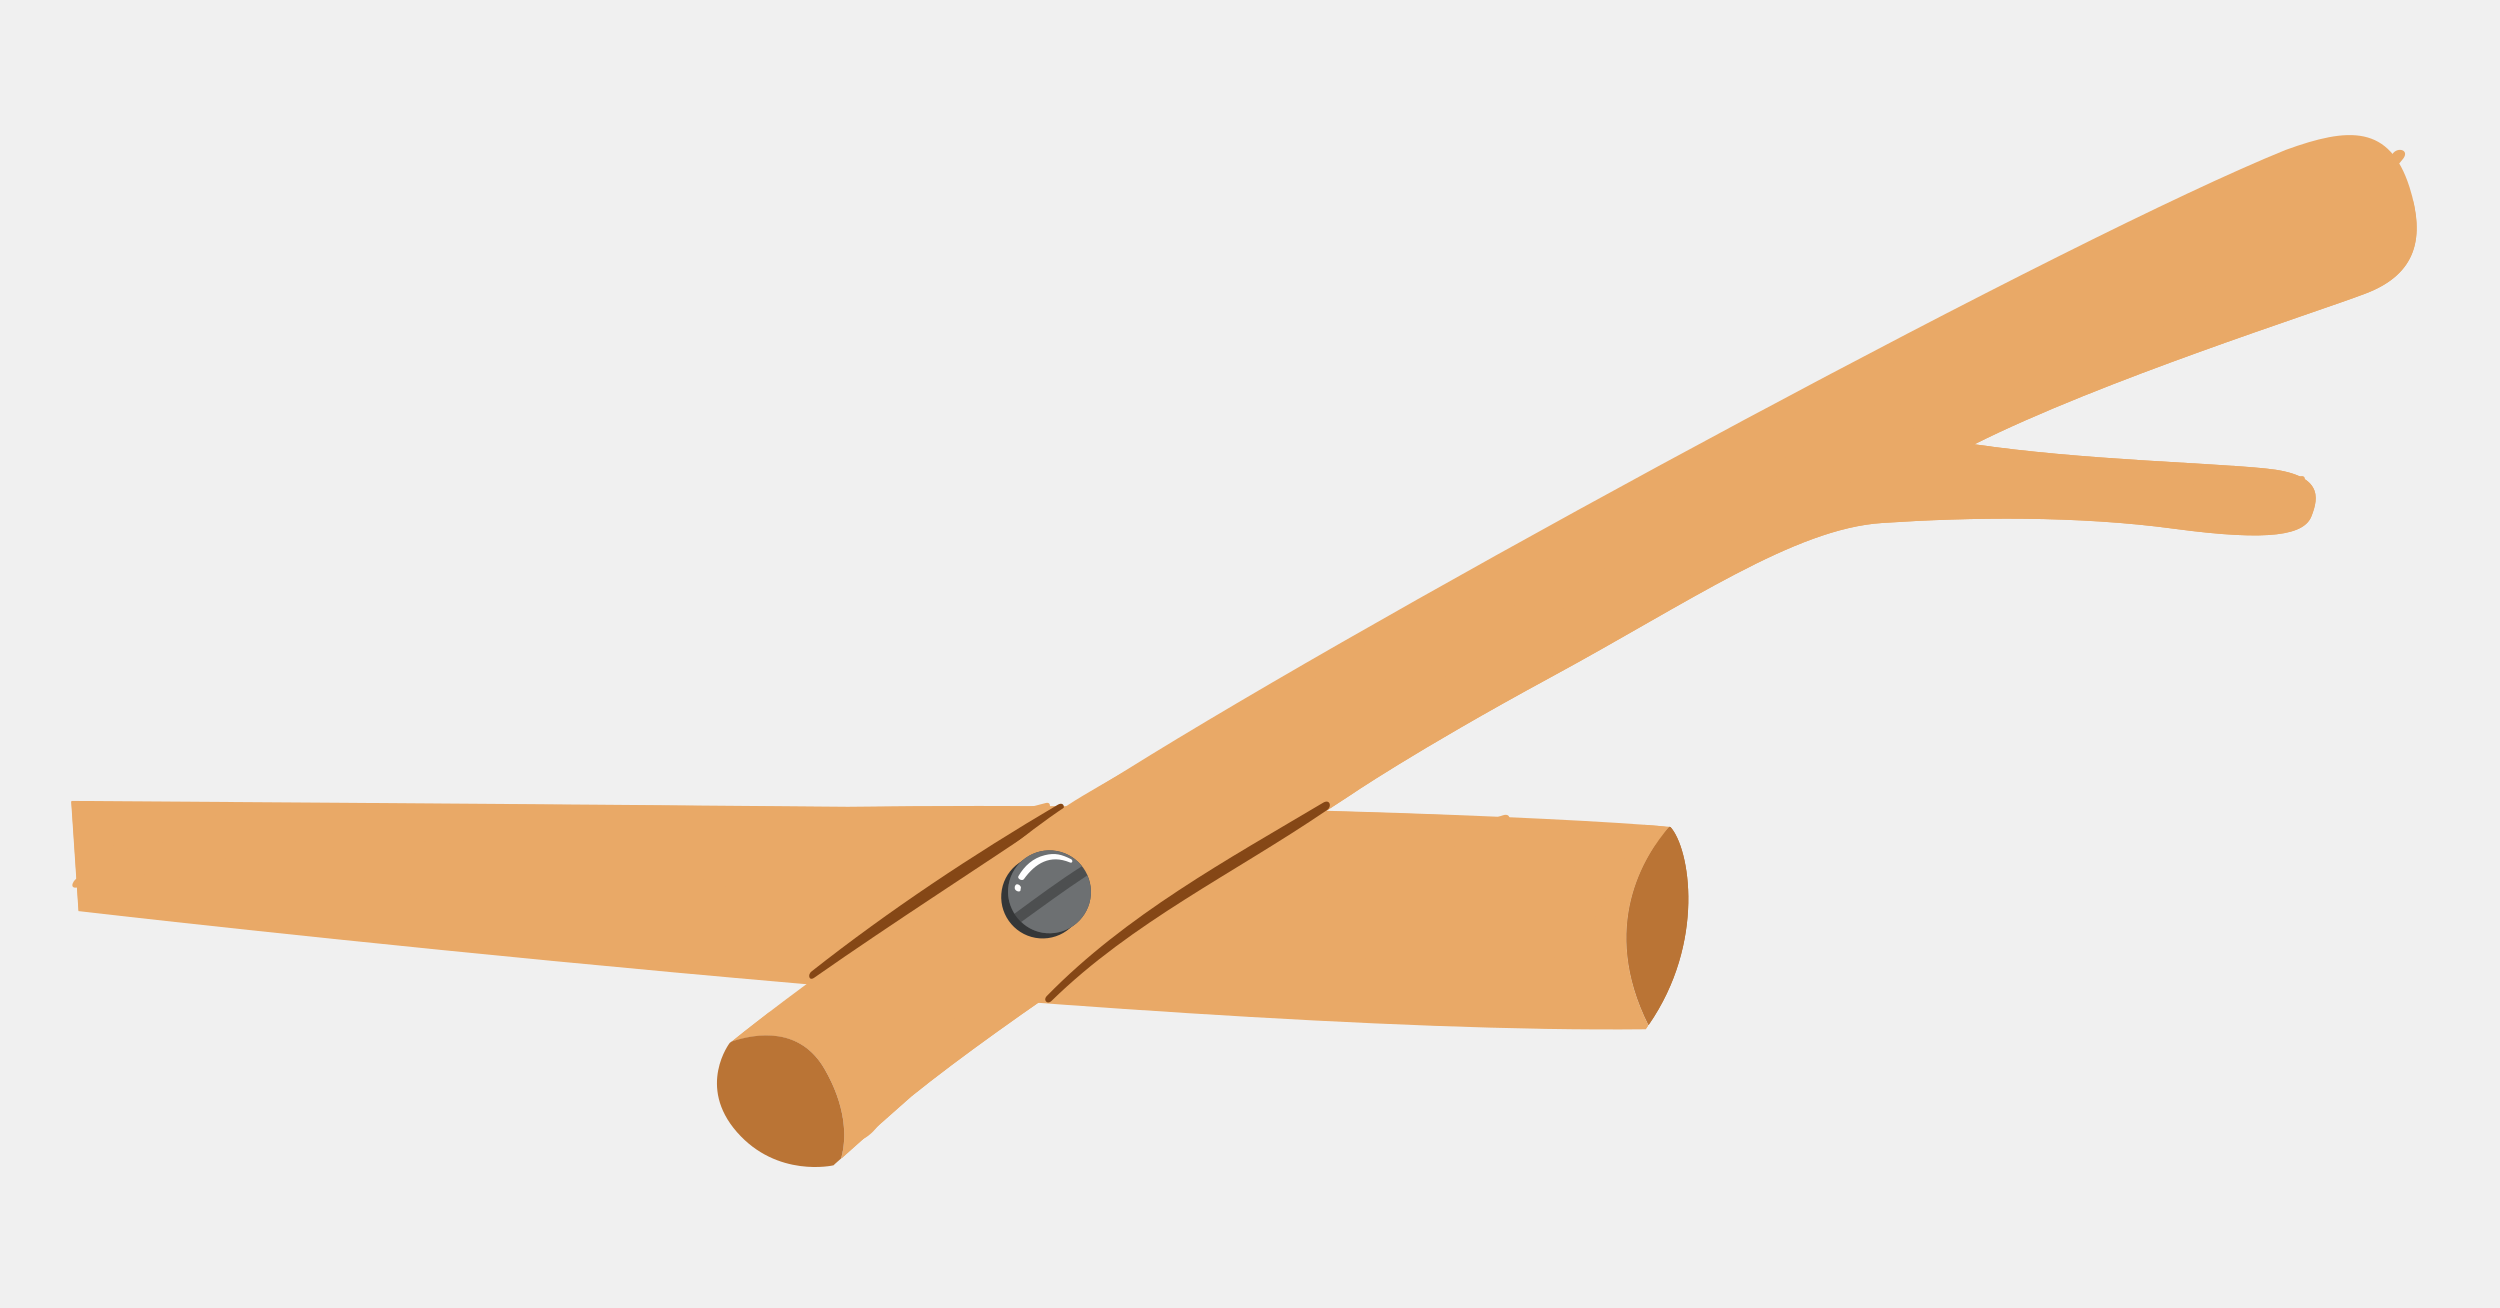
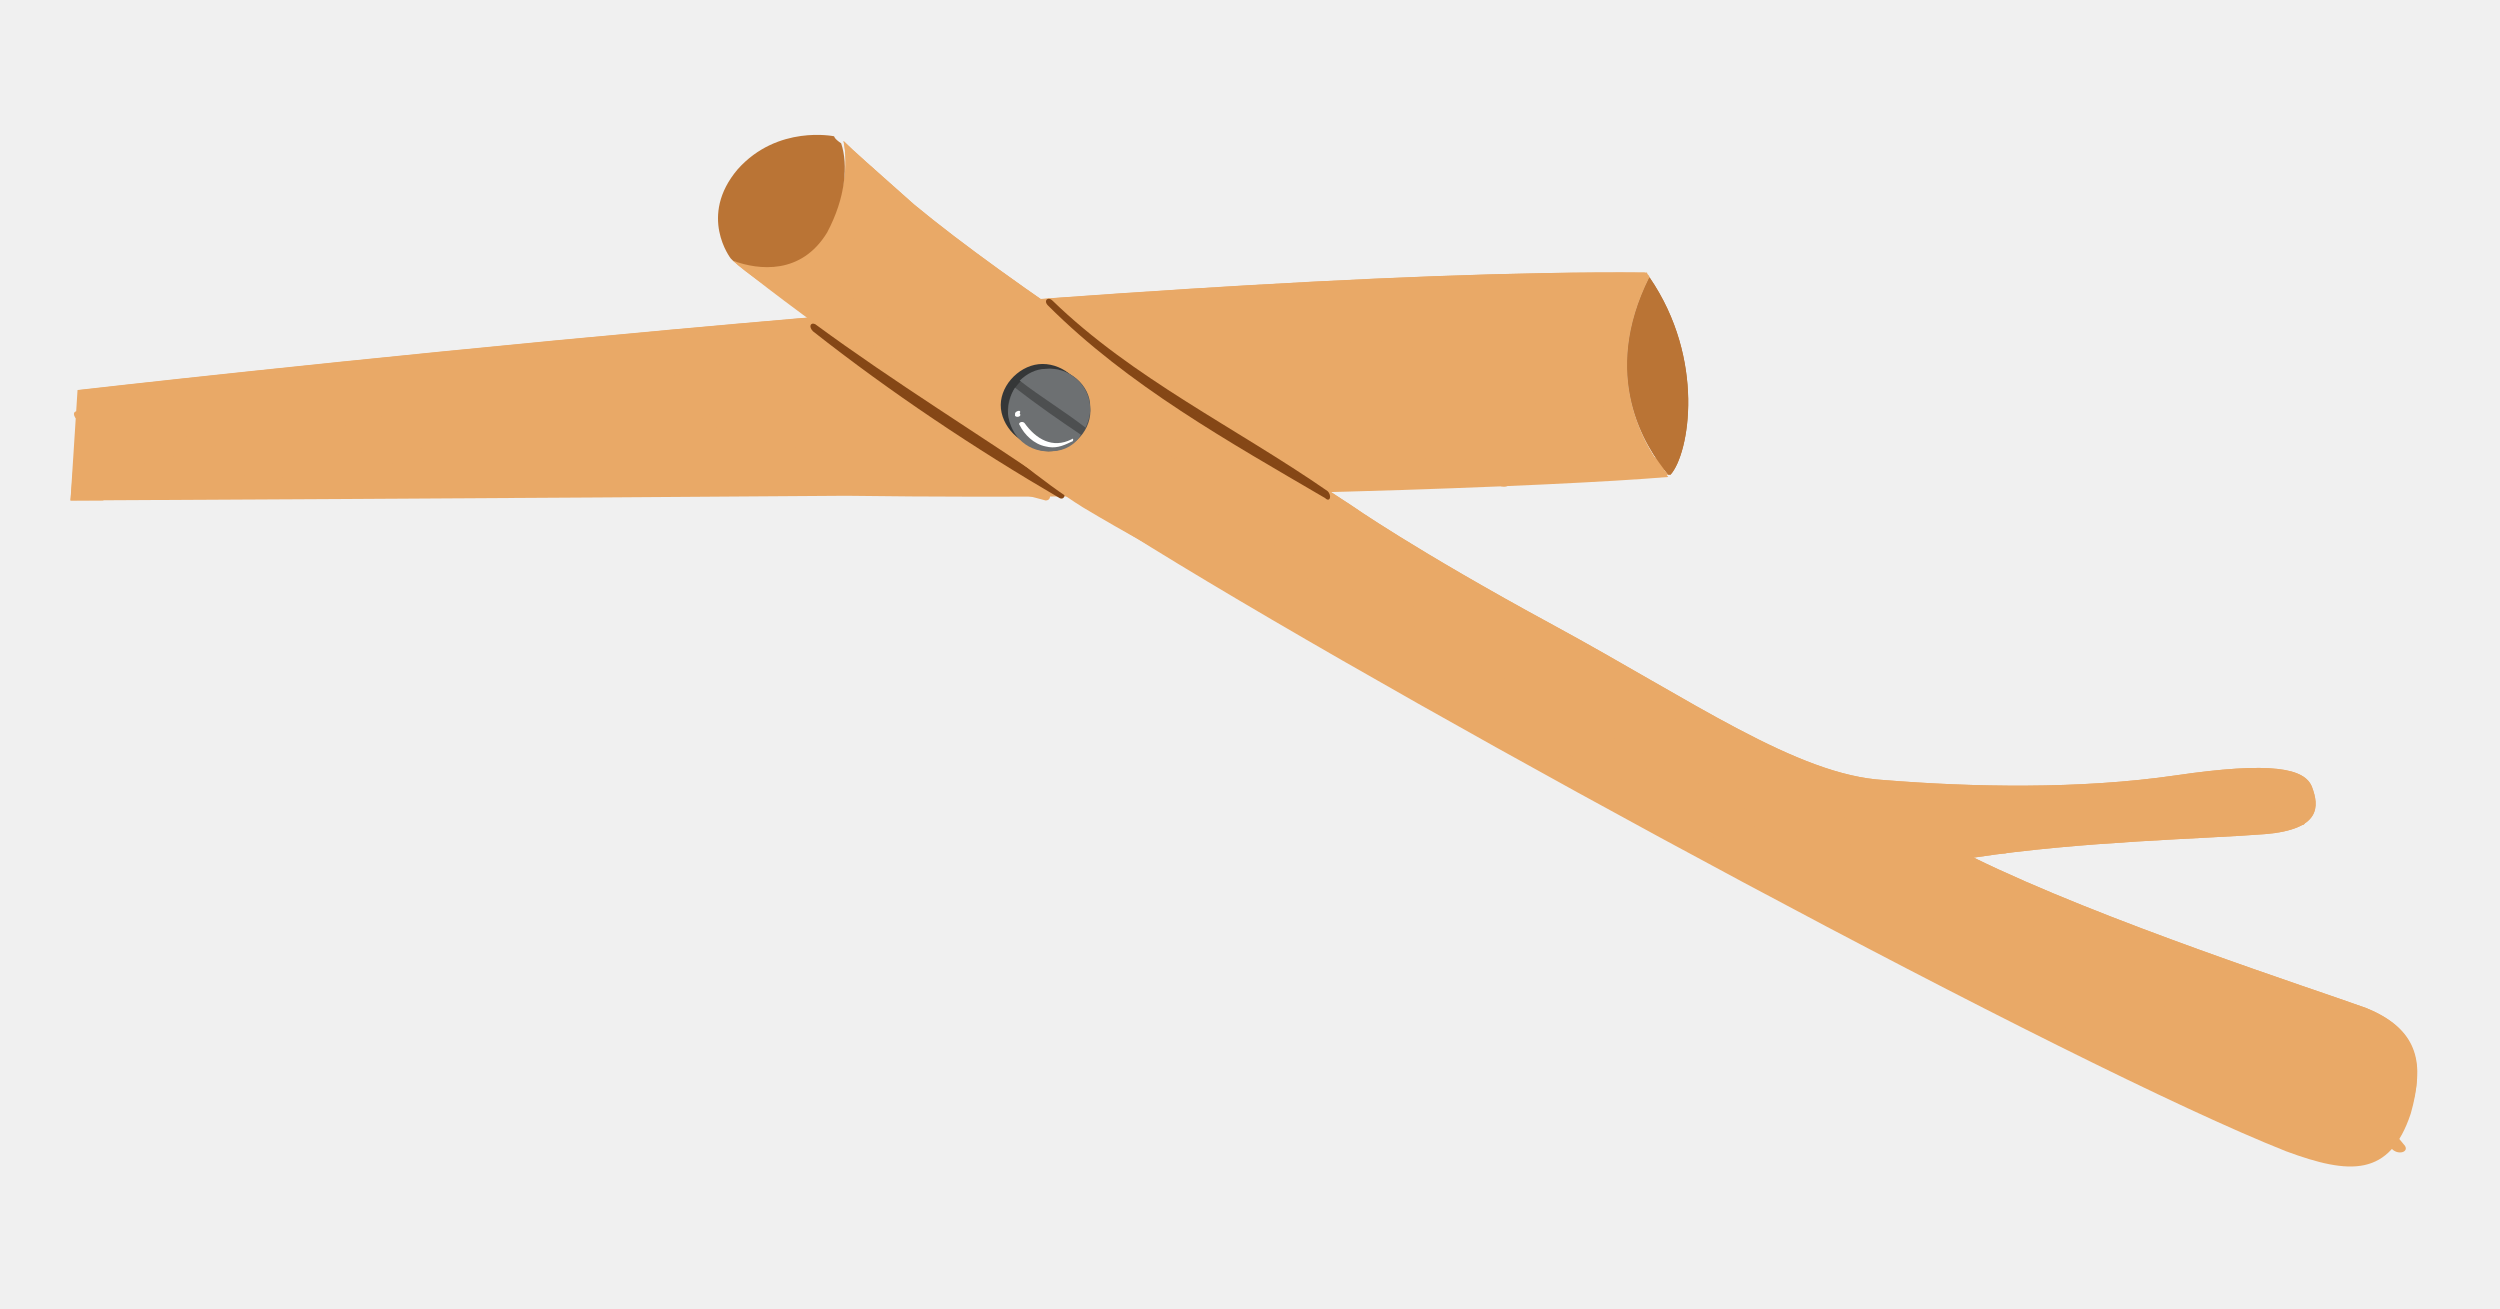
- <svg xmlns="http://www.w3.org/2000/svg" version="1.1" id="Capa_1" x="0px" y="0px" viewBox="0 0 106.41 55.67" style="enable-background:new 0 0 106.41 55.67;" xml:space="preserve">
+ <svg xmlns="http://www.w3.org/2000/svg" version="1.1" id="Capa_1" x="0px" y="0px" viewBox="0 0 106.4 55.7" style="enable-background:new 0 0 106.4 55.7;" xml:space="preserve">
  <style type="text/css">
	.st0{fill:#E9A967;}
	.st1{fill:#BA7435;}
	.st2{fill:#854716;}
	.st3{fill:#353738;}
	.st4{fill:#4D4F50;}
	.st5{fill:#6D7072;}
	.st6{fill:#FFFFFF;}
</style>
  <g>
    <g>
-       <path class="st0" d="M71.04,35.19c-4.64-0.42-20.16-1.04-34.95-0.85c-13.3-0.12-33.05-0.25-33.05-0.25l0.31,4.66    c0,0,45.25,5.27,66.71,5.03c0.04-0.05,0.06-0.1,0.1-0.15C68.06,39.43,69.98,36.41,71.04,35.19z" />
-       <path class="st1" d="M71.1,35.2c-0.02,0-0.04,0-0.05-0.01c-1.06,1.22-2.98,4.24-0.88,8.44C72.61,40.11,71.93,36.11,71.1,35.2z" />
+       <path class="st0" d="M70.2,11.8c0-0.1-0.1-0.1-0.1-0.2c-21.5-0.2-66.7,5-66.7,5L3,21.3c0,0,19.8-0.1,33-0.2    c14.8,0.2,30.3-0.4,35-0.8C70,19,68.1,16,70.2,11.8z" />
+       <path class="st1" d="M70.2,11.8C68.1,16,70,19,71,20.2c0,0,0,0,0.1,0C71.9,19.3,72.6,15.3,70.2,11.8z" />
      <g>
-         <path class="st0" d="M63.98,34.7c-1.99,0.62-3.71,1.6-5.81,1.89c-2.55,0.36-5.05,0.57-7.61,0.81c-5.45,0.5-10.85,0.33-16.32,0.23     c-2.18-0.04-4.34-0.68-6.52-0.6c-3.1,0.12-6.1,0.54-9.22,0.5c-2.6-0.04-5.09-0.37-7.66-0.74c-2.45-0.35-4.88-1.46-7.37-1.39     c-0.17,0.01-0.41,0.35-0.16,0.36c2.46,0.18,4.83,1.25,7.28,1.61c2.57,0.38,5.07,0.7,7.67,0.7c2.55,0,4.98-0.12,7.51-0.44     c3.31-0.42,6.73,0.53,10.07,0.53c4.92,0.01,9.72,0.31,14.62-0.24c2.52-0.28,5.08-0.51,7.6-0.77c2.16-0.22,3.93-1.27,5.95-1.95     C64.31,35.08,64.37,34.58,63.98,34.7z" />
-         <path class="st0" d="M44.51,34.18c-5.67,1.54-11.45,0.77-17.18,1.66c-3.12,0.49-5.94,0.26-9.05,0.01     c-3.14-0.25-6.23-0.35-9.19-1.6c-0.15-0.06-0.39,0.21-0.21,0.3c2.22,1.18,4.87,1.55,7.34,1.67c3.15,0.15,6.2,0.71,9.35,0.32     c3.12-0.38,6.11-0.47,9.24-0.61c3.23-0.14,6.56-0.38,9.67-1.33C44.69,34.56,44.81,34.1,44.51,34.18z" />
-         <path class="st0" d="M70.38,35.4c-0.85,0.8-2.26,1.02-3.3,1.47c-0.98,0.42-1.82,1.3-2.72,1.85c-2.57,1.59-4.92,1.91-7.84,2.33     c-3.24,0.46-6.26,1.07-9.56,0.81c-3.05-0.25-6.07-0.98-9.12-1.3c-2.96-0.31-5.82-0.89-8.81-1.03c-3.06-0.14-6.03,0.12-9.07-0.29     c-2.79-0.38-5.62-0.48-8.42-0.91c-1.44-0.22-2.88-0.23-4.32-0.52c-1.24-0.25-2.65-0.79-3.89-0.45c-0.19,0.05-0.41,0.46-0.08,0.42     c1.37-0.18,3.21,0.5,4.57,0.78c1.66,0.34,3.45,0.35,5.14,0.54c3.21,0.36,6.41,0.5,9.61,0.88c1.48,0.17,3.08-0.12,4.55-0.15     c1.76-0.03,3.51,0.12,5.26,0.31c3.14,0.33,6.36,0.86,9.47,1.41c2.8,0.49,5.49,0.97,8.34,0.88c3.16-0.11,6.39-0.85,9.54-1.21     c2-0.23,3.84-1.44,5.5-2.46c1.26-0.77,2.42-1.57,3.83-2.06c0.62-0.21,1.18-0.49,1.66-0.95C71.03,35.45,70.69,35.1,70.38,35.4z" />
-         <path class="st0" d="M68.85,43.3c-3.29-3.58-7.4-1.25-11.36-0.39c-0.16,0.03-0.31,0.35-0.07,0.33c1.58-0.17,3.29-0.75,4.84-1.13     c2.54-0.63,4.26-0.09,6.18,1.58C68.64,43.85,69.02,43.49,68.85,43.3z" />
+         <path class="st0" d="M64,20.2c-2-0.7-3.8-1.7-6-2c-2.5-0.3-5.1-0.5-7.6-0.8c-4.9-0.6-9.7-0.2-14.6-0.2c-3.3,0-6.8,0.9-10.1,0.5     c-2.5-0.3-5-0.4-7.5-0.4c-2.6,0-5.1,0.3-7.7,0.7c-2.4,0.4-4.8,1.4-7.3,1.6c-0.2,0,0,0.4,0.2,0.4c2.5,0.1,4.9-1,7.4-1.4     c2.6-0.4,5.1-0.7,7.7-0.7c3.1,0,6.1,0.4,9.2,0.5c2.2,0.1,4.3-0.6,6.5-0.6c5.5-0.1,10.9-0.3,16.3,0.2c2.6,0.2,5.1,0.5,7.6,0.8     c2.1,0.3,3.8,1.3,5.8,1.9C64.4,20.8,64.3,20.3,64,20.2z" />
+         <path class="st0" d="M44.5,20.8c-3.1-1-6.4-1.2-9.7-1.3c-3.1-0.1-6.1-0.2-9.2-0.6c-3.2-0.4-6.2,0.2-9.4,0.3     c-2.5,0.1-5.1,0.5-7.3,1.7c-0.2,0.1,0.1,0.4,0.2,0.3c3-1.2,6-1.3,9.2-1.6c3.1-0.2,5.9-0.5,9,0c5.7,0.9,11.5,0.1,17.2,1.7     C44.8,21.3,44.7,20.9,44.5,20.8z" />
+         <path class="st0" d="M70.7,19.7c-0.5-0.5-1-0.7-1.7-1c-1.4-0.5-2.6-1.3-3.8-2.1c-1.7-1-3.5-2.2-5.5-2.5c-3.2-0.4-6.4-1.1-9.5-1.2     c-2.9-0.1-5.5,0.4-8.3,0.9c-3.1,0.5-6.3,1.1-9.5,1.4c-1.7,0.2-3.5,0.3-5.3,0.3c-1.5,0-3.1-0.3-4.5-0.2c-3.2,0.4-6.4,0.5-9.6,0.9     c-1.7,0.2-3.5,0.2-5.1,0.5c-1.4,0.3-3.2,1-4.6,0.8c-0.3,0-0.1,0.4,0.1,0.4c1.2,0.3,2.6-0.2,3.9-0.5c1.4-0.3,2.9-0.3,4.3-0.5     c2.8-0.4,5.6-0.5,8.4-0.9c3-0.4,6-0.2,9.1-0.3c3-0.1,5.9-0.7,8.8-1c3-0.3,6.1-1,9.1-1.3c3.3-0.3,6.3,0.4,9.6,0.8     c2.9,0.4,5.3,0.7,7.8,2.3c0.9,0.5,1.7,1.4,2.7,1.8c1,0.5,2.5,0.7,3.3,1.5C70.7,20.3,71,20,70.7,19.7z" />
+         <path class="st0" d="M68.4,11.7c-1.9,1.7-3.6,2.2-6.2,1.6c-1.5-0.4-3.3-1-4.8-1.1c-0.2,0-0.1,0.3,0.1,0.3c4,0.9,8.1,3.2,11.4-0.4     C69,11.9,68.6,11.6,68.4,11.7z" />
      </g>
    </g>
    <g>
-       <path class="st0" d="M69.98,35.11c-0.31,0.5-0.6,1.02-0.88,1.54c-0.61,1.15-1.09,2.5-1.95,3.5c-0.81,0.94-2.47,0.86-3.58,0.8    c-1.5-0.09-2.96-0.08-4.45-0.09c-1.54,0-3.98-0.26-2.85-2.32c0.59-1.08,1.78-1.61,2.79-2.21c0.9-0.53,1.76-1.1,2.65-1.63    c-4.92-0.19-11.1-0.34-17.53-0.37c-0.21,0.2-0.41,0.4-0.63,0.59c-1.41,1.22-3.03,2.21-4.64,3.13c-3.23,1.84-6.59,2.58-10.21,1.32    c-0.04-0.01-0.03-0.09-0.03-0.11c0.46-2.33,3.45-2.79,5.39-3.05c1.76-0.23,3.45-0.23,5.23-0.27c1.57-0.04,2.86-0.46,4.05-1.53    c0.03-0.03,0.06-0.05,0.09-0.08c-2.44-0.01-4.9,0-7.35,0.03c-5.04-0.05-11-0.09-16.47-0.13c0.04,0.66,0.13,1.32,0.1,1.84    c-0.03,0.63-0.23,1.18-0.57,1.7c-0.17,0.26-0.64,0.81-1.03,0.63c-1.15-0.54-2.19-0.82-3.47-0.86c-2.85-0.1-5.81,0.05-8.63-0.35    C4.72,37,4.4,35.41,4.4,34.13c-0.88-0.01-1.37-0.01-1.37-0.01l0.31,4.66c0,0,45.25,5.27,66.71,5.03c0.04-0.05,0.06-0.1,0.1-0.15    c-2.1-4.2-0.18-7.22,0.88-8.44C70.74,35.16,70.38,35.14,69.98,35.11z" />
-       <path class="st1" d="M71.1,35.2c-0.02,0-0.04,0-0.05-0.01c-1.06,1.22-2.98,4.24-0.88,8.44C72.61,40.11,71.93,36.11,71.1,35.2z" />
+       <path class="st0" d="M71,20.2c-1.1-1.2-3-4.2-0.9-8.4c0-0.1-0.1-0.1-0.1-0.2c-21.5-0.2-66.7,5-66.7,5L3,21.3c0,0,0.5,0,1.4,0    c0-1.3,0.3-2.9,1.6-3.1c2.8-0.4,5.8-0.2,8.6-0.3c1.3,0,2.3-0.3,3.5-0.9c0.4-0.2,0.9,0.4,1,0.6c0.3,0.5,0.5,1.1,0.6,1.7    c0,0.5-0.1,1.2-0.1,1.8c5.5,0,11.4-0.1,16.5-0.1c2.4,0,4.9,0,7.3,0c0,0-0.1-0.1-0.1-0.1c-1.2-1.1-2.5-1.5-4-1.5    c-1.8,0-3.5,0-5.2-0.3c-1.9-0.3-4.9-0.7-5.4-3c0,0,0-0.1,0-0.1c3.6-1.3,7-0.5,10.2,1.3c1.6,0.9,3.2,1.9,4.6,3.1    c0.2,0.2,0.4,0.4,0.6,0.6c6.4,0,12.6-0.2,17.5-0.4c-0.9-0.5-1.8-1.1-2.7-1.6c-1-0.6-2.2-1.1-2.8-2.2c-1.1-2.1,1.3-2.3,2.8-2.3    c1.5,0,3,0,4.5-0.1c1.1-0.1,2.8-0.1,3.6,0.8c0.9,1,1.3,2.3,1.9,3.5c0.3,0.5,0.6,1,0.9,1.5C70.4,20.3,70.7,20.3,71,20.2z" />
+       <path class="st1" d="M70.2,11.8C68.1,16,70,19,71,20.2c0,0,0,0,0.1,0C71.9,19.3,72.6,15.3,70.2,11.8z" />
    </g>
    <g>
-       <path class="st0" d="M102.56,7.97c-0.85-2.66-2.58-2.57-5.27-1.59c-9.08,3.68-36.3,18.39-48.31,25.75    c-11.24,6.88-17.11,11.61-17.83,12.2c1.08-0.36,2.91-0.62,3.95,1.16c0.89,1.53,0.98,2.89,0.71,3.82c0.38-0.34,1.21-1.08,2.99-2.65    c4.11-3.31,11.41-8.09,18.58-12.75c0,0,2.76-1.9,8.64-5.09c5.89-3.19,10.36-6.32,14.1-6.56c3.74-0.25,8.34-0.31,12.45,0.25    c4.11,0.55,5.52,0.25,5.82-0.55c0.31-0.8,0.49-1.78-1.96-2.02c-2.45-0.25-7.78-0.36-12.39-1.03c5.48-2.74,14.49-5.59,16.66-6.42    C102.87,11.66,103.23,10.1,102.56,7.97z" />
+       <path class="st0" d="M100.7,42.9c-2.2-0.8-11.2-3.7-16.7-6.4c4.6-0.7,9.9-0.8,12.4-1c2.4-0.2,2.3-1.2,2-2    c-0.3-0.8-1.7-1.1-5.8-0.5c-4.1,0.6-8.7,0.5-12.4,0.2c-3.7-0.2-8.2-3.4-14.1-6.6c-5.9-3.2-8.6-5.1-8.6-5.1    c-7.2-4.7-14.5-9.4-18.6-12.8c-1.8-1.6-2.6-2.3-3-2.7C36.1,7,36,8.4,35.1,9.9c-1,1.8-2.9,1.5-3.9,1.2c0.7,0.6,6.6,5.3,17.8,12.2    C61,30.7,88.2,45.4,97.3,49c2.7,1,4.4,1.1,5.3-1.6C103.2,45.3,102.9,43.8,100.7,42.9z" />
    </g>
    <g>
-       <path class="st0" d="M83.19,17.43c-10.92,4.9-20.82,10.67-31.31,17.21c-10.5,6.54-15.05,12.22-16.17,10.15    c-0.6-1.11-1.89-1.55-2.96-1.71c-0.88,0.67-1.41,1.1-1.6,1.25c1.08-0.36,2.91-0.62,3.95,1.16c0.89,1.53,0.98,2.89,0.71,3.82    c0.38-0.34,1.21-1.08,2.99-2.65c4.11-3.31,11.41-8.09,18.58-12.75c0,0,2.76-1.9,8.64-5.09c5.89-3.19,10.36-6.32,14.1-6.56    c3.74-0.25,8.34-0.31,12.45,0.25c4.11,0.55,5.52,0.25,5.82-0.55c0.31-0.8,0.49-1.78-1.96-2.02c-2.45-0.25-7.78-0.36-12.39-1.03    c5.48-2.74,14.49-5.59,16.66-6.42c1.99-0.76,2.46-2.13,2-3.99C100.61,11.72,92.65,13.19,83.19,17.43z" />
+       <path class="st0" d="M102.7,46.9c0.5-1.9,0-3.2-2-4c-2.2-0.8-11.2-3.7-16.7-6.4c4.6-0.7,9.9-0.8,12.4-1c2.4-0.2,2.3-1.2,2-2    c-0.3-0.8-1.7-1.1-5.8-0.5c-4.1,0.6-8.7,0.5-12.4,0.2c-3.7-0.2-8.2-3.4-14.1-6.6c-5.9-3.2-8.6-5.1-8.6-5.1    c-7.2-4.7-14.5-9.4-18.6-12.8c-1.8-1.6-2.6-2.3-3-2.7C36.1,7,36,8.4,35.1,9.9c-1,1.8-2.9,1.5-3.9,1.2c0.2,0.2,0.7,0.6,1.6,1.2    c1.1-0.2,2.4-0.6,3-1.7c1.1-2.1,5.7,3.6,16.2,10.2C62.4,27.3,72.3,33.1,83.2,38C92.7,42.2,100.6,43.7,102.7,46.9z" />
    </g>
-     <path class="st1" d="M35.09,45.49c-1.04-1.78-2.87-1.52-3.95-1.16c-0.05,0.04-0.08,0.06-0.08,0.06s-1.41,1.84,0.31,3.8   c1.71,1.95,4.08,1.42,4.11,1.41c0-0.01,0.05-0.05,0.32-0.29C36.07,48.38,35.98,47.02,35.09,45.49z" />
+     <path class="st1" d="M35.8,6.1c-0.3-0.2-0.3-0.3-0.3-0.3c0,0-2.4-0.5-4.1,1.4c-1.7,2-0.3,3.8-0.3,3.8s0,0,0.1,0.1   c1.1,0.4,2.9,0.6,4-1.2C36,8.4,36.1,7,35.8,6.1z" />
    <g>
-       <path class="st2" d="M56.33,34.16c-4.11,2.44-8.41,4.79-11.77,8.23c-0.18,0.18,0.02,0.39,0.2,0.21c3.44-3.36,7.77-5.43,11.71-8.11    C56.7,34.35,56.62,34,56.33,34.16z" />
-       <path class="st2" d="M45.03,34.25c-3.62,2.13-7.19,4.5-10.49,7.1c-0.17,0.13-0.11,0.42,0.11,0.27c3.46-2.42,7.01-4.68,10.51-7.05    C45.37,34.42,45.3,34.1,45.03,34.25z" />
+       <path class="st2" d="M56.5,20.9c-3.9-2.7-8.3-4.8-11.7-8.1c-0.2-0.2-0.4,0-0.2,0.2c3.4,3.4,7.7,5.8,11.8,8.2    C56.6,21.4,56.7,21.1,56.5,20.9z" />
+       <path class="st2" d="M45.2,20.9c-3.5-2.4-7.1-4.6-10.5-7.1c-0.2-0.1-0.3,0.1-0.1,0.3c3.3,2.6,6.9,5,10.5,7.1    C45.3,21.3,45.4,21,45.2,20.9z" />
    </g>
    <g>
-       <path class="st0" d="M90,9.88C81.46,17.41,70.77,22,61.01,27.72C56,30.66,51,33.45,45.8,36.05c-2.26,1.13-4.32,2.59-6.4,4.01    c-1.8,1.23-3.04,2.68-4.68,4.05c-0.23,0.19-0.04,0.55,0.23,0.35c1.64-1.25,2.86-2.79,4.64-3.94c2.57-1.67,5.02-3.33,7.79-4.69    c5.04-2.46,9.8-5.28,14.63-8.12c9.55-5.6,20.08-9.97,28.33-17.49C90.66,9.94,90.32,9.6,90,9.88z" />
-       <path class="st0" d="M80.28,15.27c-3.67,1.93-6.91,4.48-10.66,6.3c-4.26,2.07-8.46,4.27-12.66,6.46    c-3.67,1.91-7.33,3.74-10.87,5.84c-3.8,2.26-7.02,6.19-11.25,7.67c-0.19,0.07-0.23,0.4,0.02,0.32c1.84-0.55,3.19-1.84,4.74-2.93    c1.87-1.32,3.63-2.75,5.48-4.08c3.64-2.61,7.97-4.42,11.93-6.53c4.38-2.33,8.83-4.56,13.31-6.69c3.55-1.69,6.62-4.15,10.09-5.98    C80.72,15.5,80.61,15.09,80.28,15.27z" />
-       <path class="st0" d="M101.85,6.53c-0.94,1.2-2.86,2.16-4.17,2.92c-1.79,1.05-3.63,2.04-5.42,3.1c-3.34,1.97-6.58,4.1-9.9,6.09    c-3.19,1.9-6.7,3.25-9.93,5.07c-1.48,0.83-2.94,1.67-4.36,2.6c-1.29,0.84-2.22,2-3.45,2.89c-0.17,0.12-0.12,0.39,0.11,0.26    c1.04-0.61,1.83-1.57,2.81-2.26c1.82-1.28,3.82-2.41,5.81-3.42c3.34-1.7,6.76-3.23,9.98-5.16c3.58-2.14,7.07-4.44,10.69-6.53    c2.6-1.5,6.4-2.94,8.28-5.35C102.55,6.38,102.07,6.25,101.85,6.53z" />
-       <path class="st0" d="M97.88,20.28c-3.81,1.07-8.84-0.23-12.54-1.19c-0.15-0.04-0.36,0.26-0.19,0.33c0.76,0.31,1.17,0.59,2.02,0.69    c1.48,0.17,2.91,0.75,4.39,0.76c2.04,0.02,4.41,0.72,6.35-0.18C98.13,20.58,98.22,20.18,97.88,20.28z" />
-       <path class="st0" d="M54.72,34.02c-3.4,1.38-7.6,2.85-10.43,5.26c-1.46,1.25-2.99,2.43-4.24,3.91c-0.7,0.83-1.34,1.67-1.92,2.6    c-0.21,0.34-1.01,2.06-1.48,2.39c-0.14,0.1-0.16,0.42,0.07,0.31c0.7-0.35,0.97-1.17,1.41-1.79c1.56-2.21,3.04-4.37,5.23-6.07    c3.51-2.73,7.56-4.2,11.44-6.24C55,34.28,54.99,33.91,54.72,34.02z" />
+       <path class="st0" d="M90.3,45.2C82.1,37.7,71.6,33.3,62,27.7c-4.8-2.8-9.6-5.7-14.6-8.1c-2.8-1.4-5.2-3-7.8-4.7    c-1.8-1.1-3-2.7-4.6-3.9c-0.3-0.2-0.5,0.2-0.2,0.3c1.6,1.4,2.9,2.8,4.7,4c2.1,1.4,4.1,2.9,6.4,4C51,22,56,24.8,61,27.7    c9.8,5.7,20.5,10.3,29,17.8C90.3,45.8,90.7,45.5,90.3,45.2z" />
+       <path class="st0" d="M80.4,39.8c-3.5-1.8-6.5-4.3-10.1-6c-4.5-2.1-8.9-4.4-13.3-6.7c-4-2.1-8.3-3.9-11.9-6.5    c-1.8-1.3-3.6-2.8-5.5-4.1c-1.6-1.1-2.9-2.4-4.7-2.9c-0.2-0.1-0.2,0.2,0,0.3c4.2,1.5,7.5,5.4,11.2,7.7c3.5,2.1,7.2,3.9,10.9,5.8    c4.2,2.2,8.4,4.4,12.7,6.5c3.8,1.8,7,4.4,10.7,6.3C80.6,40.3,80.7,39.9,80.4,39.8z" />
+       <path class="st0" d="M102.3,48.7c-1.9-2.4-5.7-3.9-8.3-5.4c-3.6-2.1-7.1-4.4-10.7-6.5c-3.2-1.9-6.6-3.5-10-5.2c-2-1-4-2.1-5.8-3.4    c-1-0.7-1.8-1.6-2.8-2.3c-0.2-0.1-0.3,0.1-0.1,0.3c1.2,0.9,2.2,2,3.4,2.9c1.4,0.9,2.9,1.8,4.4,2.6c3.2,1.8,6.7,3.2,9.9,5.1    c3.3,2,6.6,4.1,9.9,6.1c1.8,1.1,3.6,2,5.4,3.1c1.3,0.8,3.2,1.7,4.2,2.9C102.1,49.2,102.6,49,102.3,48.7z" />
+       <path class="st0" d="M97.9,34.7c-1.9-0.9-4.3-0.2-6.3-0.2c-1.5,0-2.9,0.6-4.4,0.8c-0.8,0.1-1.3,0.4-2,0.7c-0.2,0.1,0,0.4,0.2,0.3    c3.7-1,8.7-2.3,12.5-1.2C98.2,35.2,98.1,34.8,97.9,34.7z" />
+       <path class="st0" d="M54.8,21c-3.9-2-7.9-3.5-11.4-6.2c-2.2-1.7-3.7-3.9-5.2-6.1c-0.4-0.6-0.7-1.4-1.4-1.8    c-0.2-0.1-0.2,0.2-0.1,0.3c0.5,0.3,1.3,2,1.5,2.4c0.6,0.9,1.2,1.8,1.9,2.6c1.2,1.5,2.8,2.7,4.2,3.9c2.8,2.4,7,3.9,10.4,5.3    C55,21.5,55,21.1,54.8,21z" />
    </g>
    <g>
      <g>
        <g>
-           <path class="st3" d="M44.25,39.94c-0.97-0.07-1.7-0.92-1.63-1.89c0.07-0.97,0.92-1.7,1.89-1.63s1.7,0.92,1.63,1.89      C46.07,39.28,45.22,40.01,44.25,39.94z" />
+           <path class="st3" d="M46.1,17.1c0.1,1-0.7,1.8-1.6,1.9s-1.8-0.7-1.9-1.6s0.7-1.8,1.6-1.9S46.1,16.1,46.1,17.1z" />
        </g>
        <g>
-           <path class="st4" d="M44.54,39.72c-0.97-0.07-1.7-0.92-1.63-1.89c0.07-0.97,0.92-1.7,1.89-1.63s1.7,0.92,1.63,1.89      S45.51,39.79,44.54,39.72z" />
+           <path class="st4" d="M46.4,17.3c0.1,1-0.7,1.8-1.6,1.9s-1.8-0.7-1.9-1.6s0.7-1.8,1.6-1.9C45.5,15.6,46.4,16.4,46.4,17.3z" />
        </g>
        <g>
-           <path class="st5" d="M46.05,36.87c-0.3-0.38-0.74-0.63-1.25-0.67c-0.97-0.07-1.82,0.66-1.89,1.63      c-0.03,0.39,0.08,0.75,0.27,1.06C44.12,38.2,45.06,37.5,46.05,36.87z" />
-           <path class="st5" d="M46.43,38.09c0.02-0.3-0.04-0.58-0.15-0.83c-0.96,0.63-1.88,1.31-2.81,1.98c0.28,0.27,0.65,0.45,1.07,0.48      C45.51,39.79,46.36,39.06,46.43,38.09z" />
+           <path class="st5" d="M43.2,16.5c-0.2,0.3-0.3,0.7-0.3,1.1c0.1,1,0.9,1.7,1.9,1.6c0.5,0,1-0.3,1.2-0.7      C45.1,17.9,44.1,17.2,43.2,16.5z" />
+           <path class="st5" d="M44.5,15.7c-0.4,0-0.8,0.2-1.1,0.5c0.9,0.7,1.9,1.3,2.8,2c0.1-0.2,0.2-0.5,0.2-0.8      C46.4,16.4,45.5,15.6,44.5,15.7z" />
        </g>
      </g>
-       <path class="st6" d="M43.58,37.42c0.49-0.68,1.12-1.06,1.96-0.71c0.11,0.05,0.14-0.09,0.05-0.14c-0.4-0.2-0.68-0.28-1.12-0.17    c-0.5,0.12-0.87,0.46-1.12,0.89C43.28,37.4,43.51,37.52,43.58,37.42z" />
-       <path class="st6" d="M43.44,37.86c0-0.02,0-0.03,0.01-0.05c0.04-0.11-0.17-0.24-0.23-0.13c-0.03,0.05-0.03,0.06-0.03,0.12    C43.19,37.93,43.45,38.02,43.44,37.86z" />
+       <path class="st6" d="M43.4,18.1c0.2,0.4,0.6,0.8,1.1,0.9c0.4,0.1,0.7,0,1.1-0.2c0.1,0,0.1-0.2,0-0.1c-0.8,0.4-1.5,0-2-0.7    C43.5,17.9,43.3,18,43.4,18.1z" />
+       <path class="st6" d="M43.2,17.6c0,0.1,0,0.1,0,0.1c0.1,0.1,0.3,0,0.2-0.1c0,0,0,0,0,0C43.5,17.4,43.2,17.5,43.2,17.6z" />
    </g>
  </g>
</svg>
